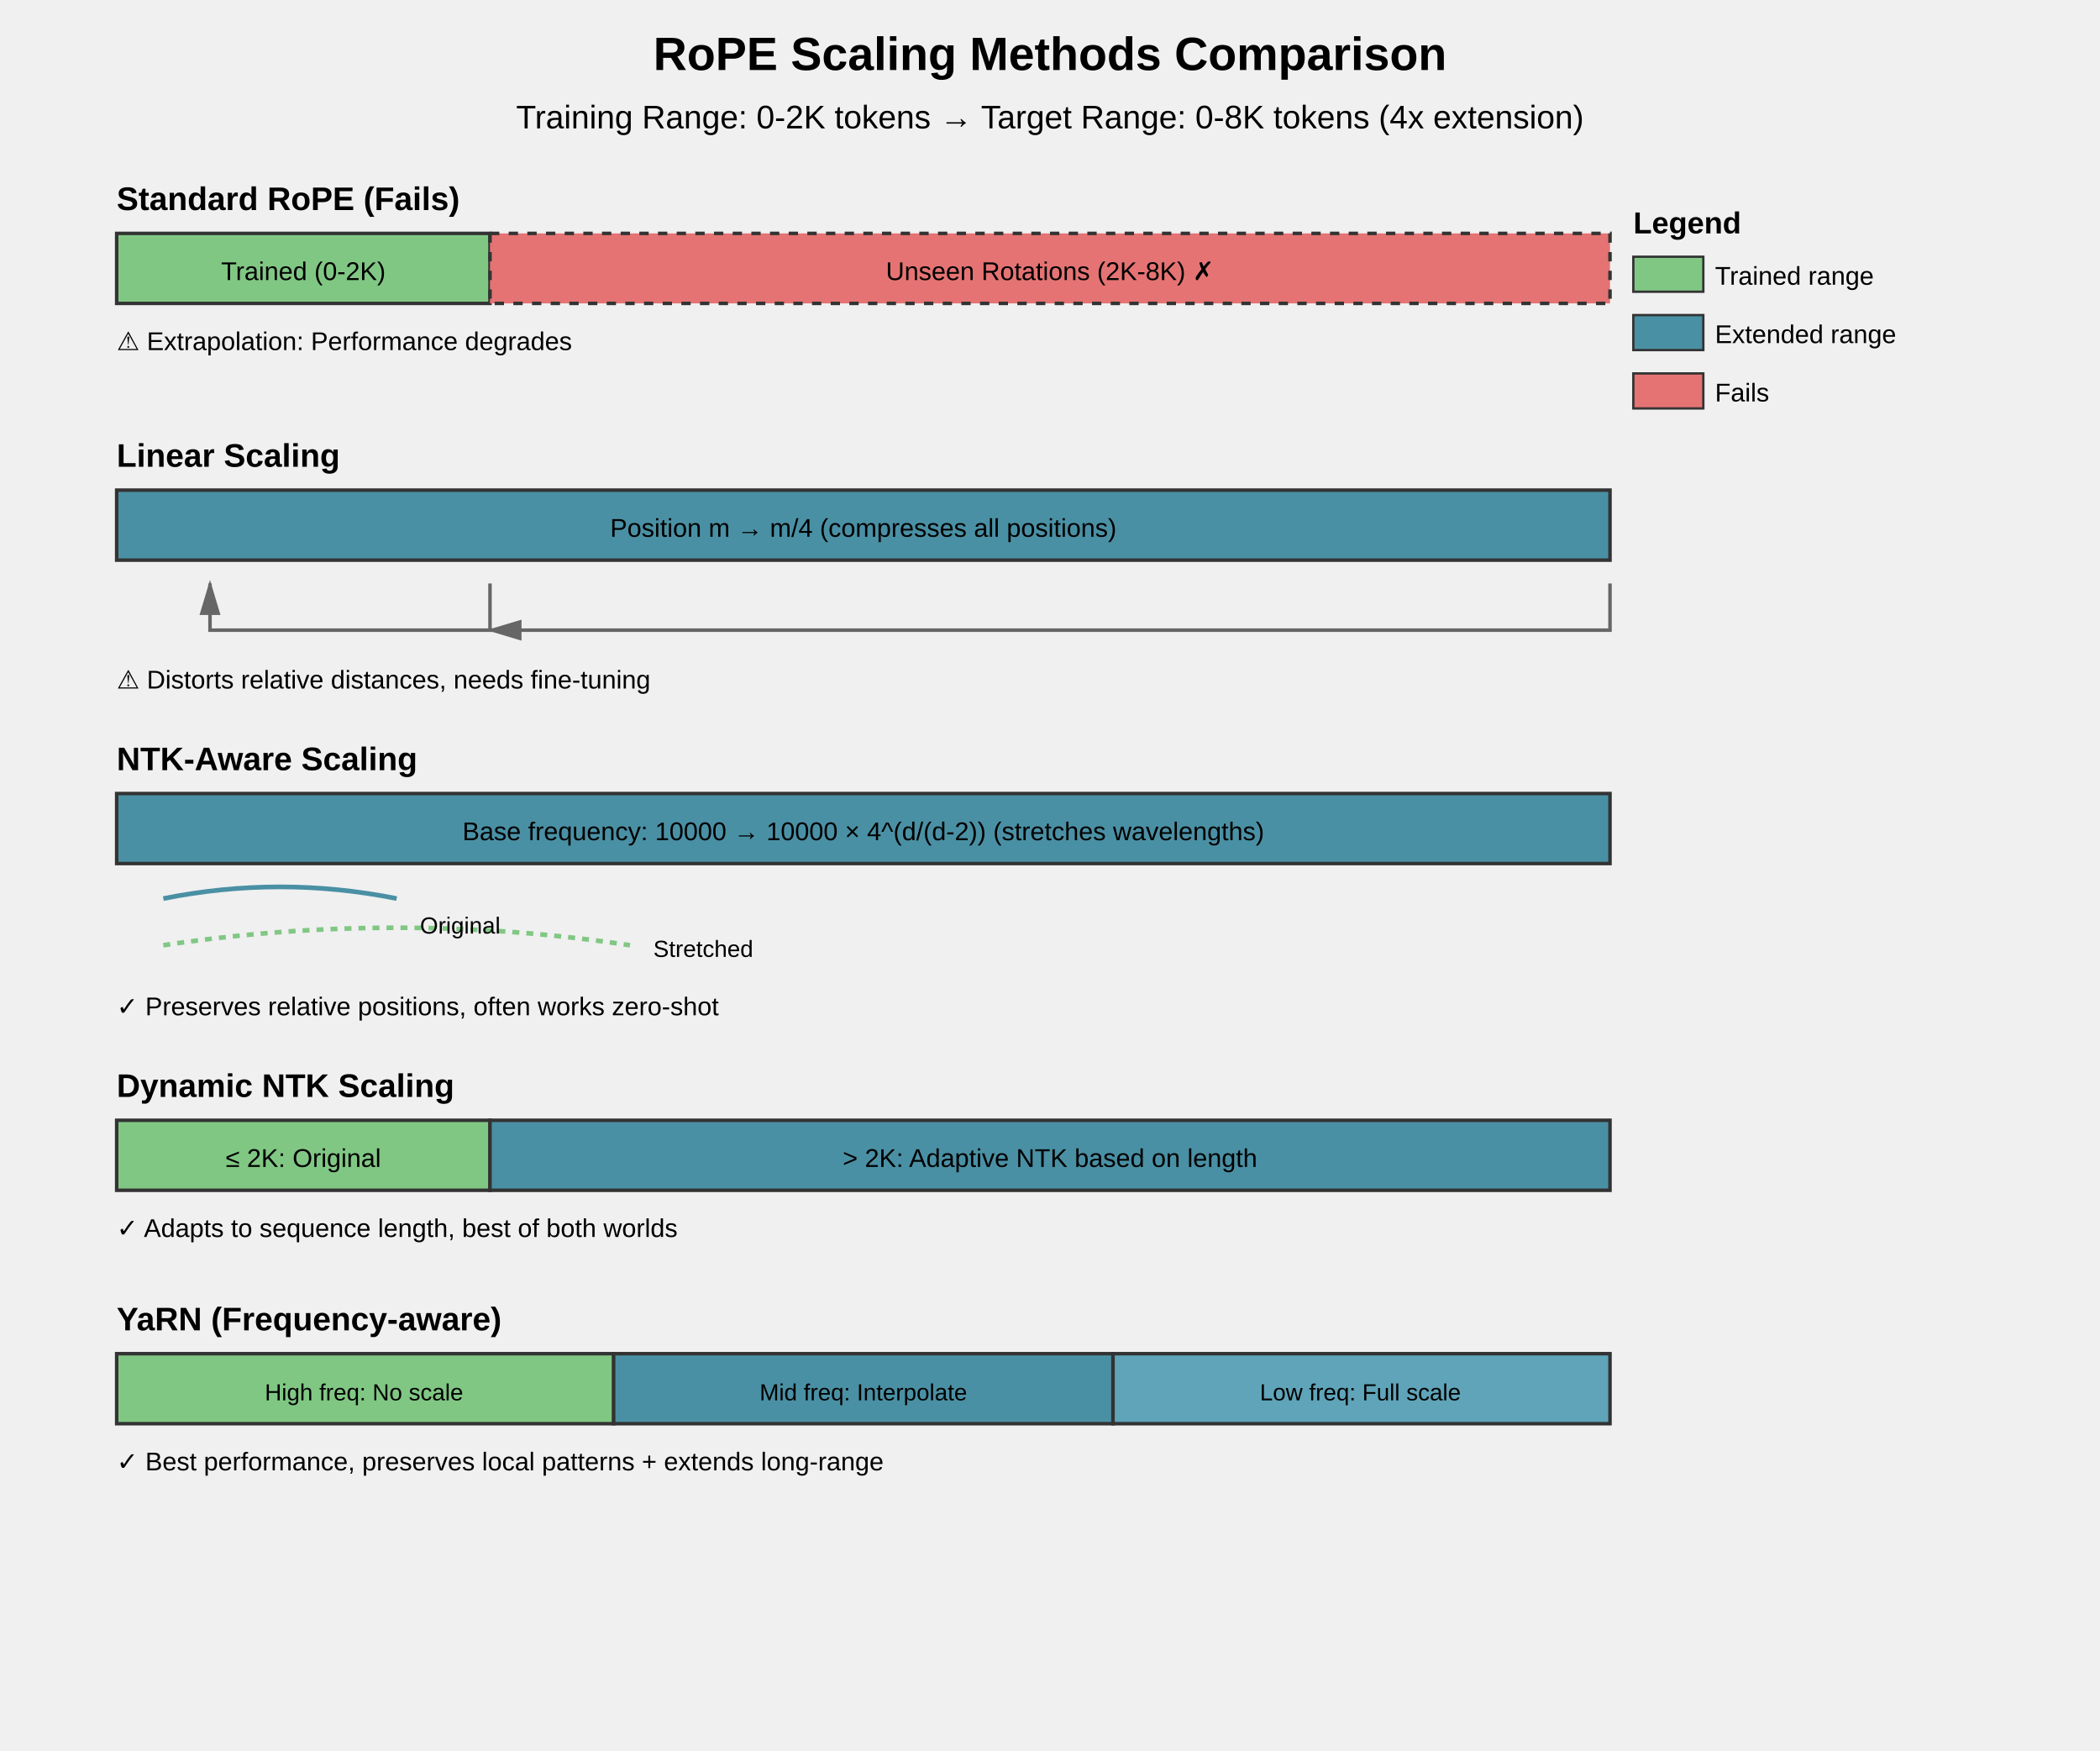
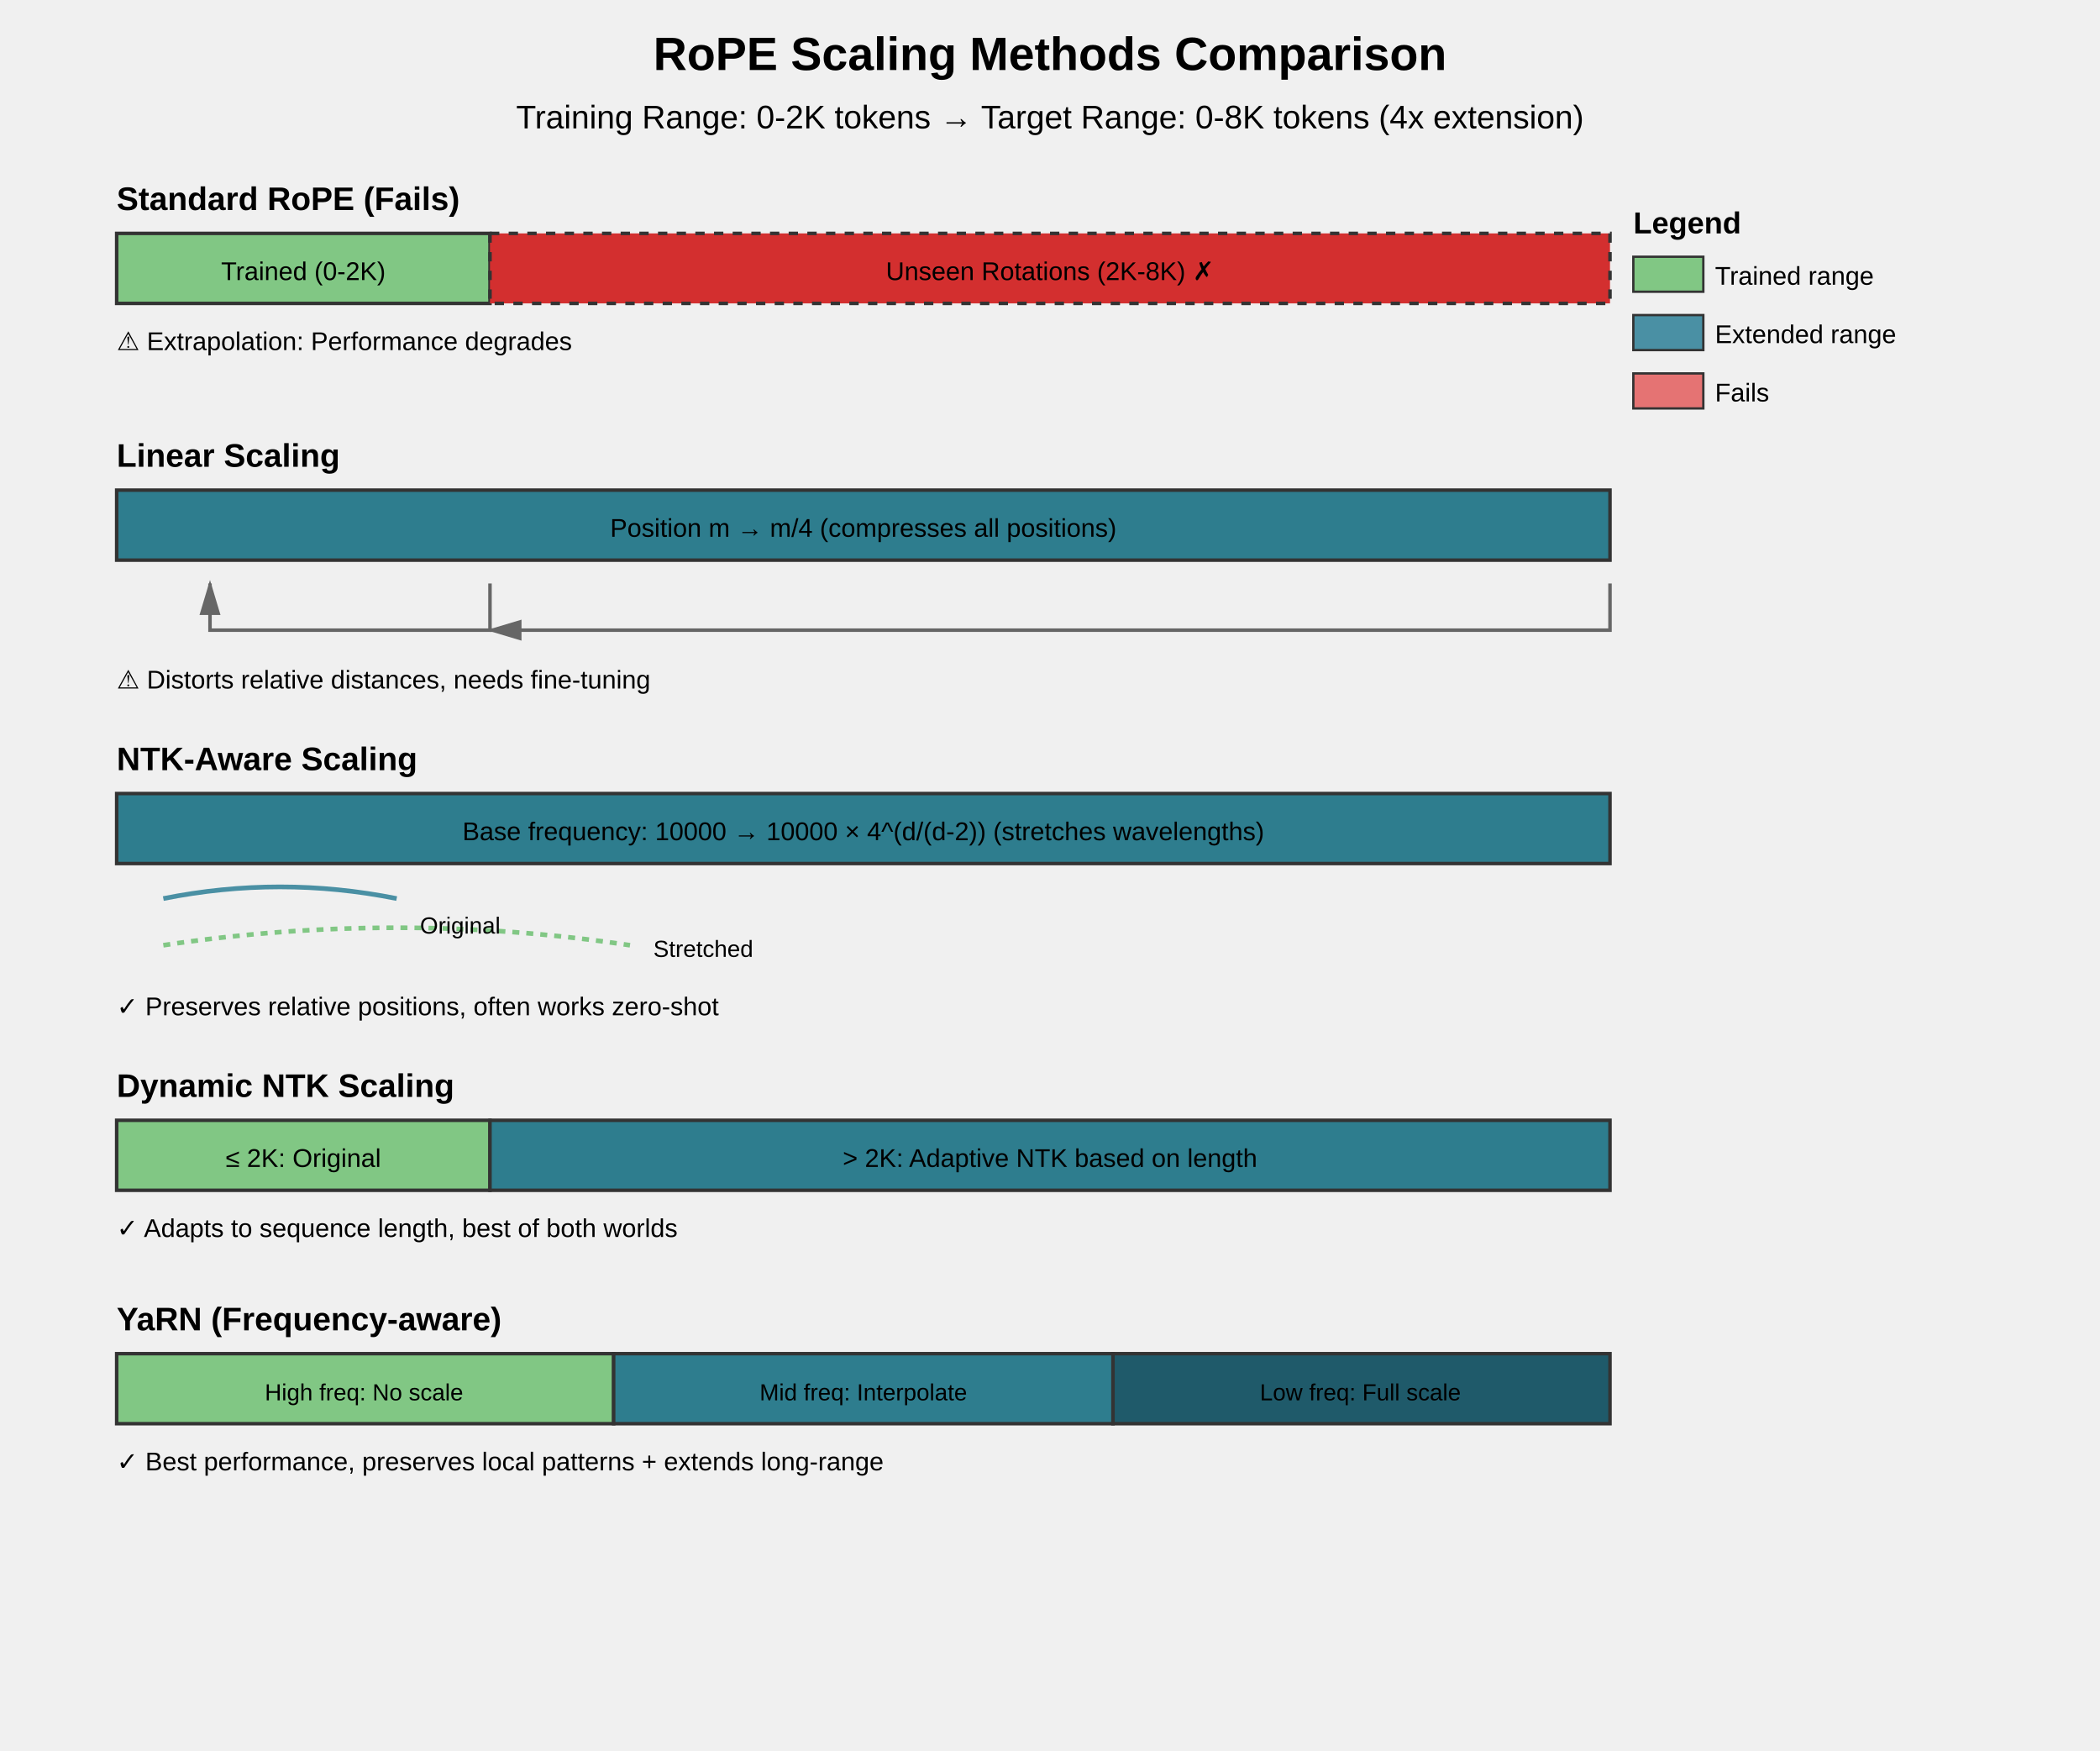
<svg xmlns="http://www.w3.org/2000/svg" viewBox="0 0 900 750">
  <style>
    /* Light mode (default) */
    text { fill: #000000; }
    .axis-text { fill: #000000; }
    .label-text { fill: #666666; }
    line[stroke="#333"] { stroke: #333333; }

    /* Dark mode */
    @media (prefers-color-scheme: dark) {
      text { fill: #ffffff; }
      .axis-text { fill: #ffffff; }
      .label-text { fill: #cccccc; }
      line[stroke="#333"] { stroke: #cccccc; }

      /* Keep white text white in dark mode (for colored backgrounds) */
      text[fill="#fff"],
      text[fill="#ffffff"],
      text[fill="white"] {
        fill: #ffffff;
      }

      /* Keep colored text readable in dark mode */
      text[fill="#E57373"] { fill: #ef5350; }
      text[fill="#81C784"] { fill: #66bb6a; }
      text[fill="#FFB74D"] { fill: #ffa726; }
      text[fill="#4A90A4"] { fill: #4fc3f7; }

      /* Darken colored backgrounds for contrast with white text */
-       rect[fill="#4A90A4"] { fill: #2d5f6f; }
-       rect[fill="#5FA4B8"] { fill: #3a6a7a; }
+       rect[fill="#2E7D8E"] { fill: #1d4f5c; }
+       rect[fill="#1F5A6A"] { fill: #14414d; }
      rect[fill="#81C784"] { fill: #4a7c4e; }
-       rect[fill="#E57373"] { fill: #8b3d3d; }
+       rect[fill="#D32F2F"] { fill: #8b1f1f; }
    }
  </style>
  <text x="450" y="30" font-family="Arial, sans-serif" font-size="20" font-weight="bold" fill="#333" text-anchor="middle">
    RoPE Scaling Methods Comparison
  </text>
  <text x="450" y="55" font-family="Arial, sans-serif" font-size="14" fill="#666" text-anchor="middle">
    Training Range: 0-2K tokens → Target Range: 0-8K tokens (4x extension)
  </text>
  <g transform="translate(50, 90)">
    <text x="0" y="0" font-family="Arial, sans-serif" font-size="14" font-weight="bold" fill="#333">
      Standard RoPE (Fails)
    </text>
    <rect x="0" y="10" width="160" height="30" fill="#81C784" stroke="#333" stroke-width="1.5" />
    <text x="80" y="30" font-family="Arial, sans-serif" font-size="11" fill="#333" text-anchor="middle">
      Trained (0-2K)
    </text>
-     <rect x="160" y="10" width="480" height="30" fill="#E57373" stroke="#333" stroke-width="1.5" stroke-dasharray="4,4" />
+     <rect x="160" y="10" width="480" height="30" fill="#D32F2F" stroke="#333" stroke-width="1.5" stroke-dasharray="4,4" />
    <text x="400" y="30" font-family="Arial, sans-serif" font-size="11" fill="#fff" text-anchor="middle">
      Unseen Rotations (2K-8K) ✗
    </text>
-     <text x="0" y="60" font-family="Arial, sans-serif" font-size="11" fill="#666">
+     <text x="0" y="60" font-family="Arial, sans-serif" font-size="11" fill="#000">
      ⚠ Extrapolation: Performance degrades
    </text>
  </g>
  <g transform="translate(50, 200)">
    <text x="0" y="0" font-family="Arial, sans-serif" font-size="14" font-weight="bold" fill="#333">
      Linear Scaling
    </text>
-     <rect x="0" y="10" width="640" height="30" fill="#4A90A4" stroke="#333" stroke-width="1.5" />
+     <rect x="0" y="10" width="640" height="30" fill="#2E7D8E" stroke="#333" stroke-width="1.5" />
    <text x="320" y="30" font-family="Arial, sans-serif" font-size="11" fill="#fff" text-anchor="middle">
      Position m → m/4 (compresses all positions)
    </text>
    <path d="M 160 50 L 160 70 L 40 70 L 40 50" fill="none" stroke="#666" stroke-width="1.5" marker-end="url(#arrowhead)" />
    <path d="M 640 50 L 640 70 L 160 70" fill="none" stroke="#666" stroke-width="1.5" marker-end="url(#arrowhead)" />
-     <text x="0" y="95" font-family="Arial, sans-serif" font-size="11" fill="#666">
+     <text x="0" y="95" font-family="Arial, sans-serif" font-size="11" fill="#000">
      ⚠ Distorts relative distances, needs fine-tuning
    </text>
  </g>
  <g transform="translate(50, 330)">
    <text x="0" y="0" font-family="Arial, sans-serif" font-size="14" font-weight="bold" fill="#333">
      NTK-Aware Scaling
    </text>
-     <rect x="0" y="10" width="640" height="30" fill="#4A90A4" stroke="#333" stroke-width="1.5" />
+     <rect x="0" y="10" width="640" height="30" fill="#2E7D8E" stroke="#333" stroke-width="1.5" />
    <text x="320" y="30" font-family="Arial, sans-serif" font-size="11" fill="#fff" text-anchor="middle">
      Base frequency: 10000 → 10000 × 4^(d/(d-2)) (stretches wavelengths)
    </text>
    <path d="M 20 55 Q 70 45, 120 55" fill="none" stroke="#4A90A4" stroke-width="2" />
    <path d="M 20 75 Q 120 60, 220 75" fill="none" stroke="#81C784" stroke-width="2" stroke-dasharray="3,3" />
    <text x="130" y="70" font-family="Arial, sans-serif" font-size="10" fill="#666">Original</text>
    <text x="230" y="80" font-family="Arial, sans-serif" font-size="10" fill="#666">Stretched</text>
    <text x="0" y="105" font-family="Arial, sans-serif" font-size="11" fill="#666">
      ✓ Preserves relative positions, often works zero-shot
    </text>
  </g>
  <g transform="translate(50, 470)">
    <text x="0" y="0" font-family="Arial, sans-serif" font-size="14" font-weight="bold" fill="#333">
      Dynamic NTK Scaling
    </text>
    <rect x="0" y="10" width="160" height="30" fill="#81C784" stroke="#333" stroke-width="1.5" />
    <text x="80" y="30" font-family="Arial, sans-serif" font-size="11" fill="#333" text-anchor="middle">
      ≤ 2K: Original
    </text>
-     <rect x="160" y="10" width="480" height="30" fill="#4A90A4" stroke="#333" stroke-width="1.5" />
+     <rect x="160" y="10" width="480" height="30" fill="#2E7D8E" stroke="#333" stroke-width="1.5" />
    <text x="400" y="30" font-family="Arial, sans-serif" font-size="11" fill="#fff" text-anchor="middle">
      &gt; 2K: Adaptive NTK based on length
    </text>
    <text x="0" y="60" font-family="Arial, sans-serif" font-size="11" fill="#666">
      ✓ Adapts to sequence length, best of both worlds
    </text>
  </g>
  <g transform="translate(50, 570)">
    <text x="0" y="0" font-family="Arial, sans-serif" font-size="14" font-weight="bold" fill="#333">
      YaRN (Frequency-aware)
    </text>
    <rect x="0" y="10" width="213" height="30" fill="#81C784" stroke="#333" stroke-width="1.5" />
    <text x="106" y="30" font-family="Arial, sans-serif" font-size="10" fill="#333" text-anchor="middle">
      High freq: No scale
    </text>
-     <rect x="213" y="10" width="214" height="30" fill="#4A90A4" stroke="#333" stroke-width="1.5" />
+     <rect x="213" y="10" width="214" height="30" fill="#2E7D8E" stroke="#333" stroke-width="1.5" />
    <text x="320" y="30" font-family="Arial, sans-serif" font-size="10" fill="#fff" text-anchor="middle">
      Mid freq: Interpolate
    </text>
-     <rect x="427" y="10" width="213" height="30" fill="#5FA4B8" stroke="#333" stroke-width="1.5" />
+     <rect x="427" y="10" width="213" height="30" fill="#1F5A6A" stroke="#333" stroke-width="1.5" />
    <text x="533" y="30" font-family="Arial, sans-serif" font-size="10" fill="#fff" text-anchor="middle">
      Low freq: Full scale
    </text>
    <text x="0" y="60" font-family="Arial, sans-serif" font-size="11" fill="#666">
      ✓ Best performance, preserves local patterns + extends long-range
    </text>
  </g>
  <g transform="translate(700, 100)">
    <text x="0" y="0" font-family="Arial, sans-serif" font-size="13" font-weight="bold" fill="#333">
      Legend
    </text>
    <rect x="0" y="10" width="30" height="15" fill="#81C784" stroke="#333" stroke-width="1" />
    <text x="35" y="22" font-family="Arial, sans-serif" font-size="11" fill="#333">Trained range</text>
    <rect x="0" y="35" width="30" height="15" fill="#4A90A4" stroke="#333" stroke-width="1" />
    <text x="35" y="47" font-family="Arial, sans-serif" font-size="11" fill="#333">Extended range</text>
    <rect x="0" y="60" width="30" height="15" fill="#E57373" stroke="#333" stroke-width="1" />
    <text x="35" y="72" font-family="Arial, sans-serif" font-size="11" fill="#333">Fails</text>
  </g>
  <defs>
    <marker id="arrowhead" markerWidth="10" markerHeight="10" refX="9" refY="3" orient="auto">
      <polygon points="0 0, 10 3, 0 6" fill="#666" />
    </marker>
  </defs>
</svg>
